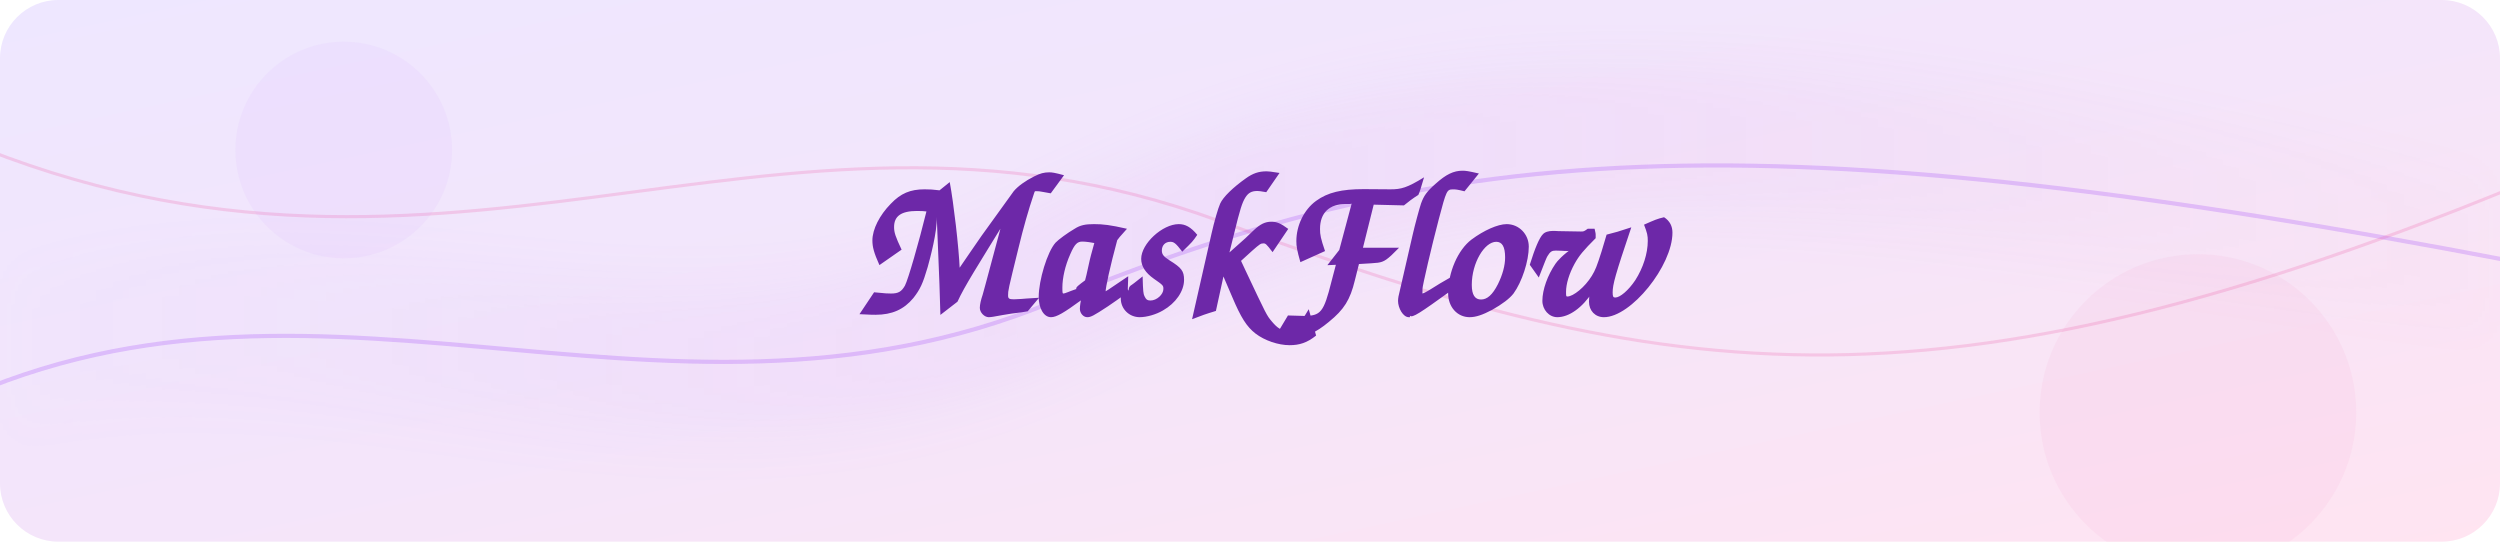
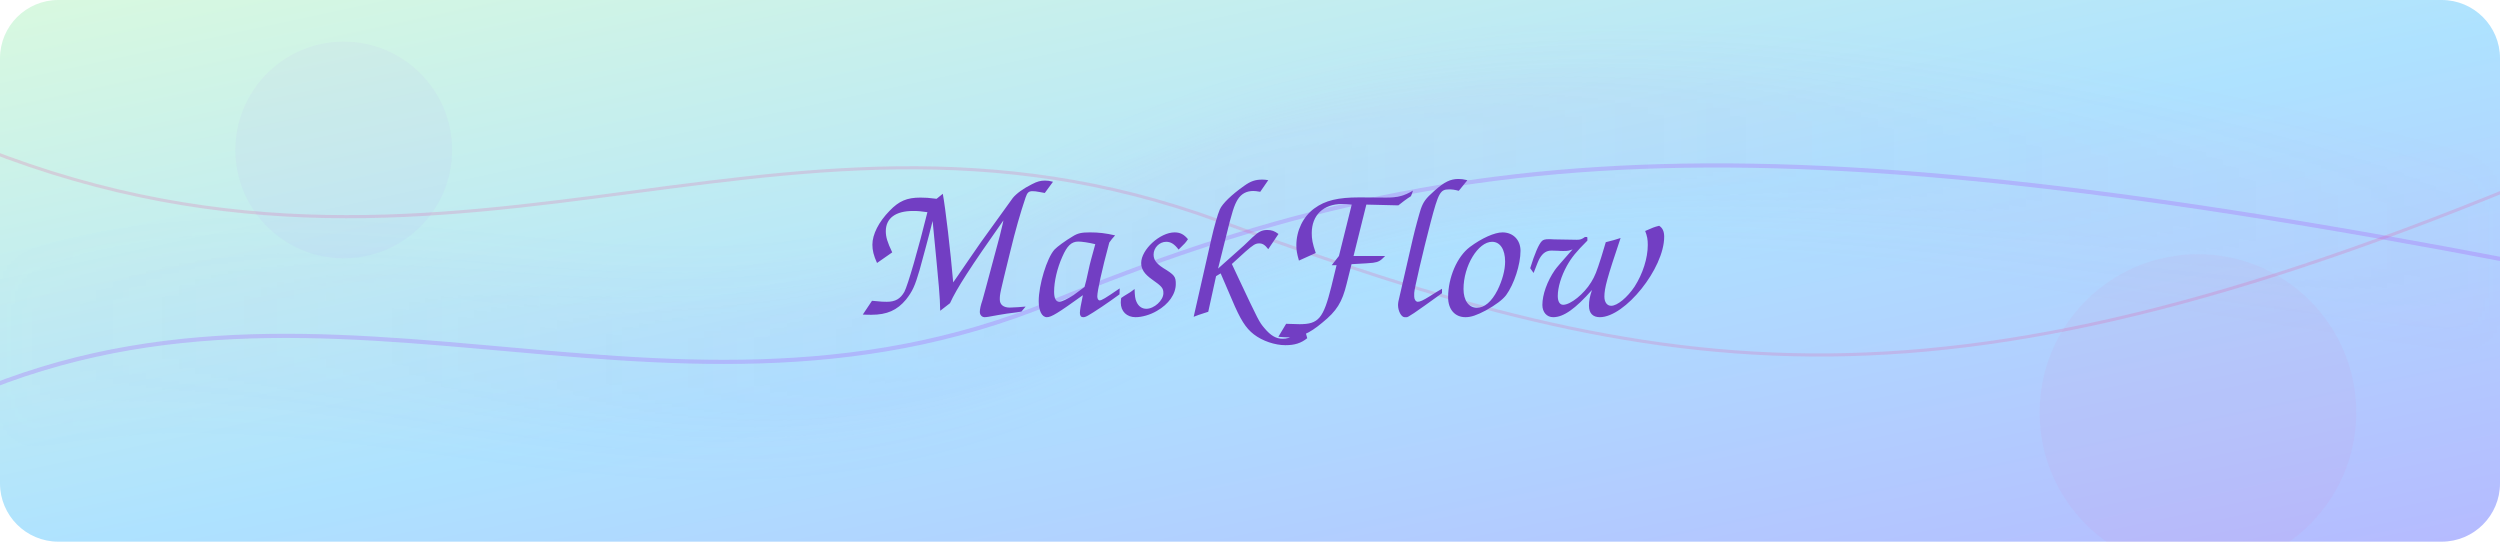
<svg xmlns="http://www.w3.org/2000/svg" viewBox="0 0 1200 260" role="img" aria-labelledby="title description">
  <defs>
    <linearGradient id="background" x1="0" y1="0" x2="1" y2="1">
-       <stop offset="0" stop-color="#eee7ff" />
-       <stop offset="0.52" stop-color="#f4e5fa" />
-       <stop offset="1" stop-color="#ffe4f1" />
+       <stop offset="0" stop-color="#D9F9DF" />
+       <stop offset="0.52" stop-color="#AEE2FF" />
+       <stop offset="1" stop-color="#B5BAFF" />
    </linearGradient>
    <linearGradient id="flow" x1="0" y1="0" x2="1" y2="0">
      <stop offset="0" stop-color="#a855f7" stop-opacity="0" />
      <stop offset="0.5" stop-color="#c084fc" stop-opacity="0.34" />
      <stop offset="1" stop-color="#ec4899" stop-opacity="0" />
    </linearGradient>
    <filter id="softGlow" x="-20%" y="-40%" width="140%" height="180%">
      <feGaussianBlur stdDeviation="12" />
    </filter>
  </defs>
  <rect width="1200" height="260" rx="28" fill="url(#background)" />
  <path d="M-70 201C137 87 300 240 506 136S861 54 1270 139" fill="none" stroke="url(#flow)" stroke-width="74" stroke-linecap="round" opacity="0.22" filter="url(#softGlow)" />
  <path d="M-40 202C144 104 313 224 505 145S848 54 1245 133" fill="none" stroke="#a855f7" stroke-width="2" stroke-linecap="round" opacity="0.28" />
  <path d="M-30 62C211 170 367 26 585 106S932 207 1235 78" fill="none" stroke="#ec4899" stroke-width="1.5" stroke-linecap="round" opacity="0.2" />
  <circle cx="165" cy="72" r="52" fill="#a855f7" opacity="0.05" />
  <circle cx="1055" cy="198" r="76" fill="#ec4899" opacity="0.05" />
-   <text x="600" y="151" fill="#6d28a8" font-family="'Comic Sans MS', cursive" font-size="96" font-weight="700" letter-spacing="1" text-anchor="middle">MaskFlow</text>
+   <text x="600" y="151" fill="#723EC3" font-family="'Comic Sans MS', cursive" font-size="96" font-weight="480" letter-spacing="1" text-anchor="middle">MaskFlow</text>
</svg>
